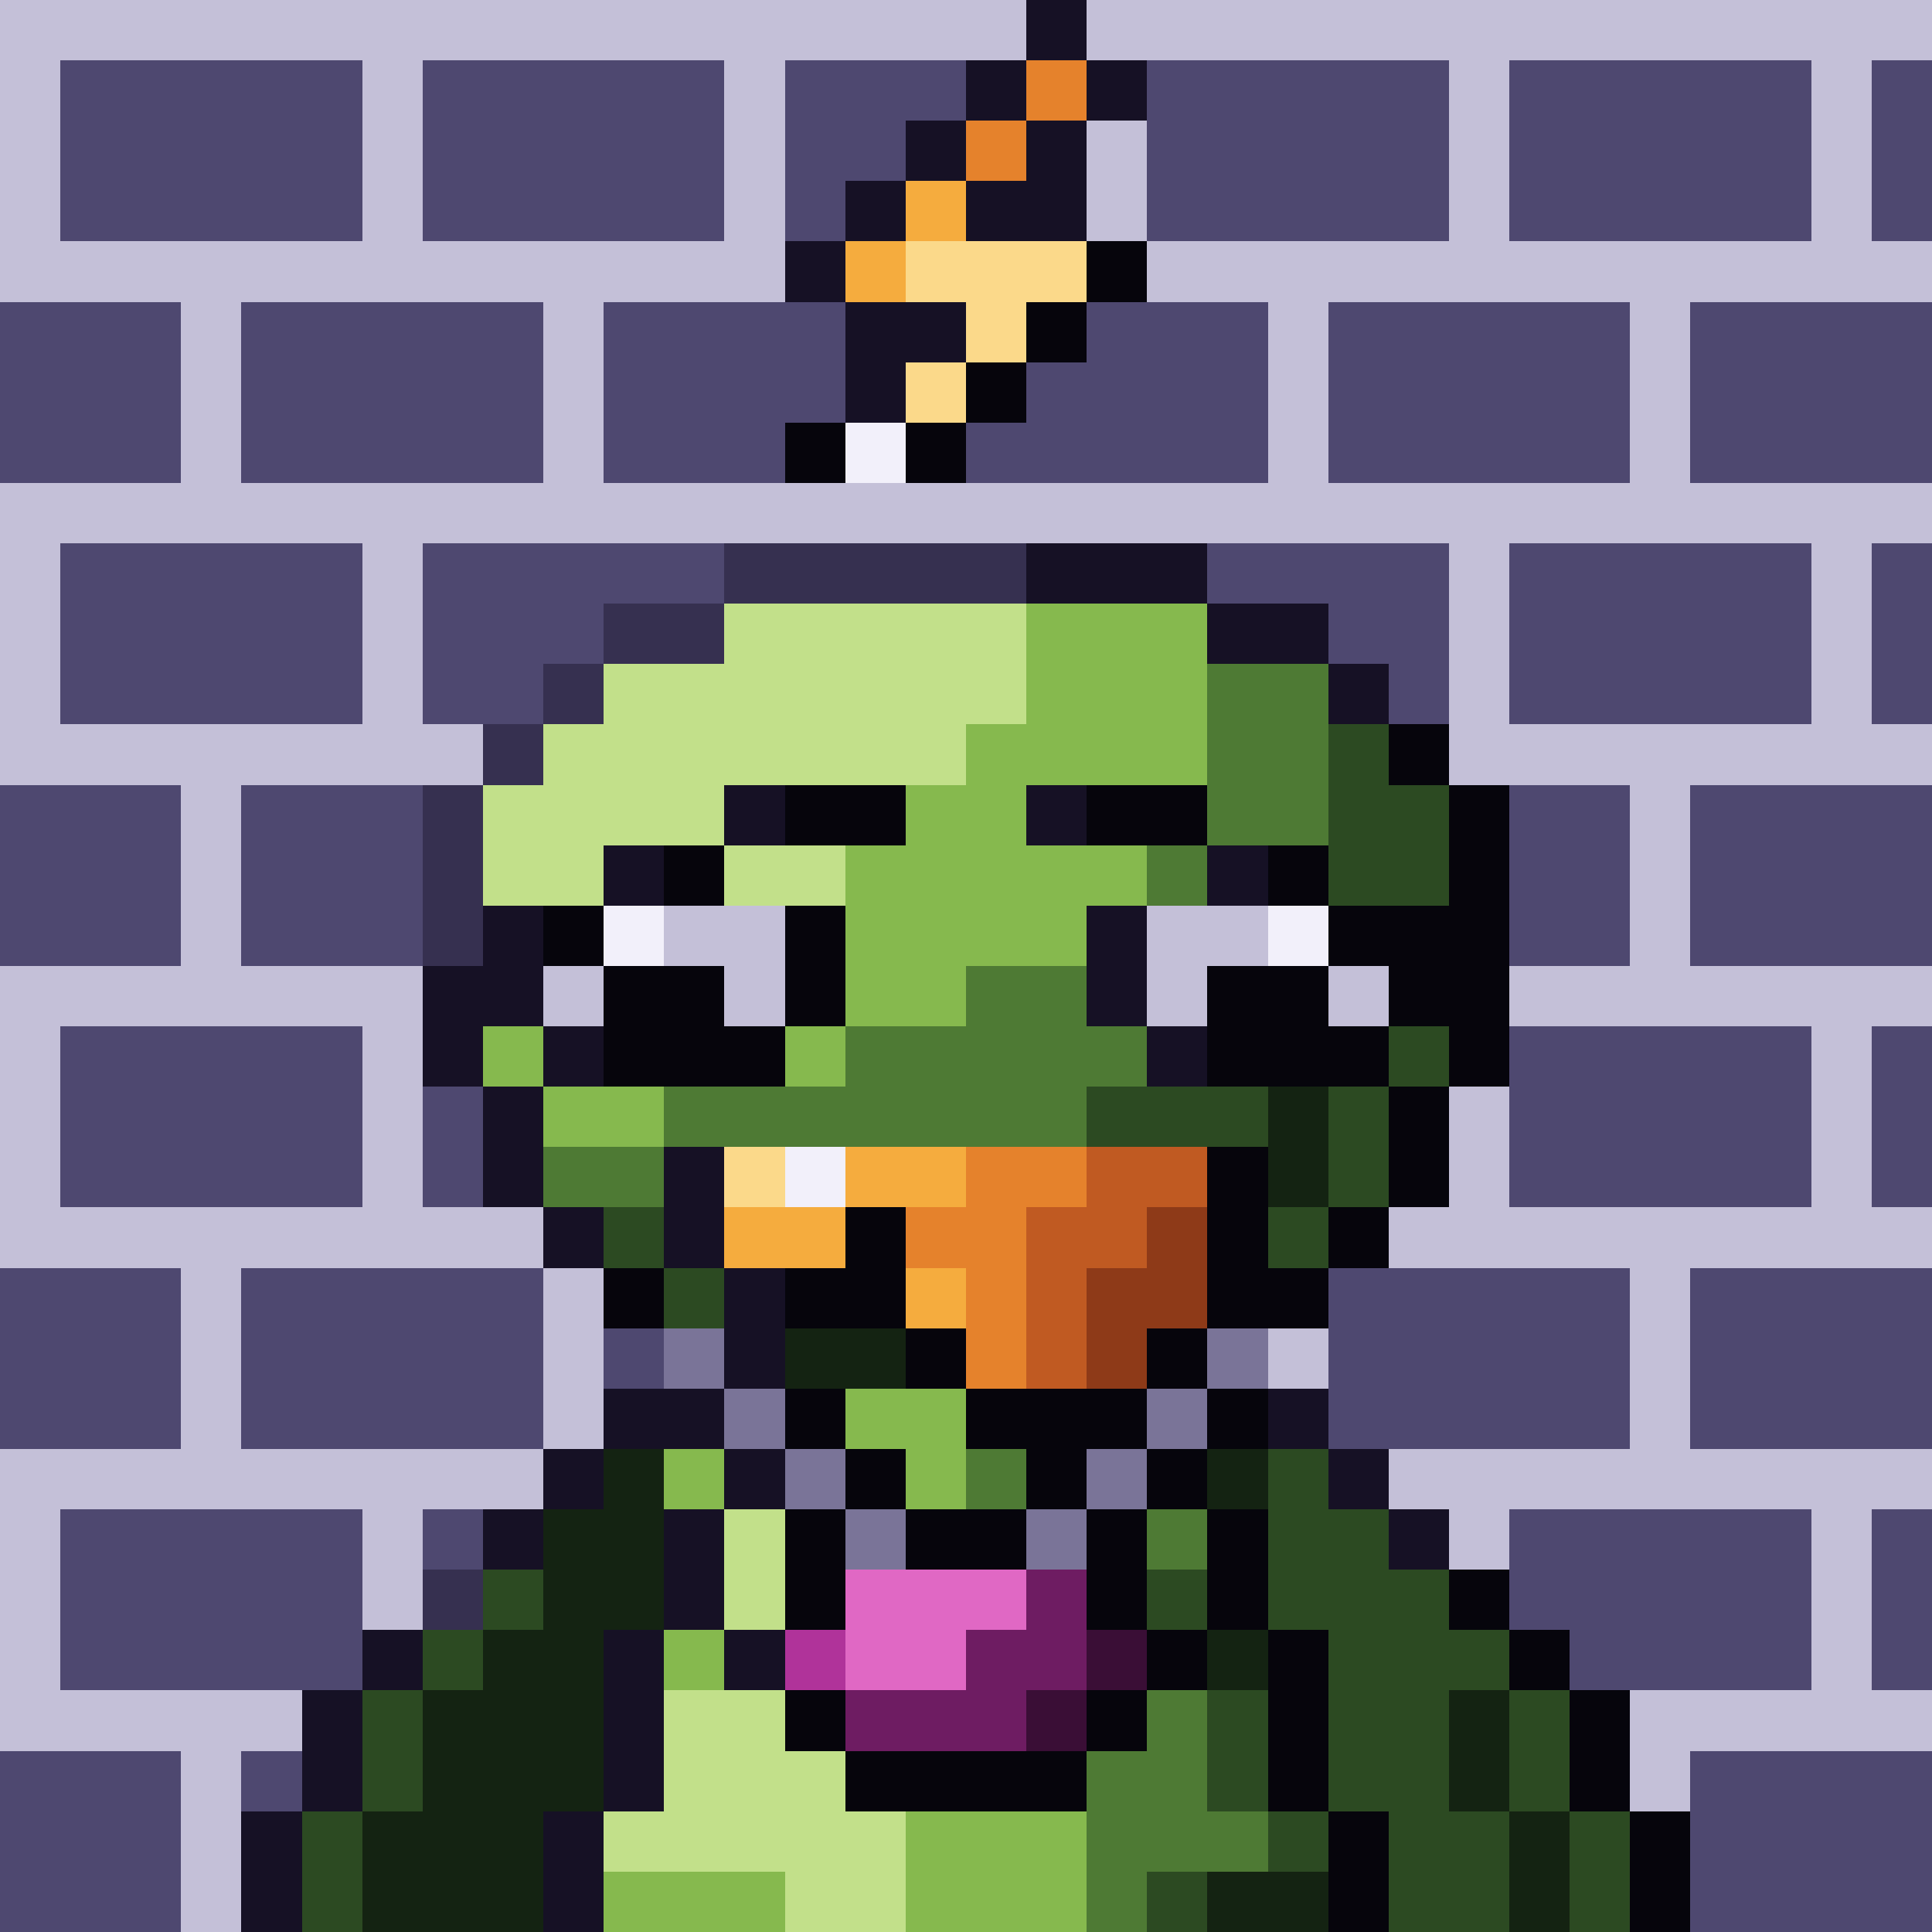
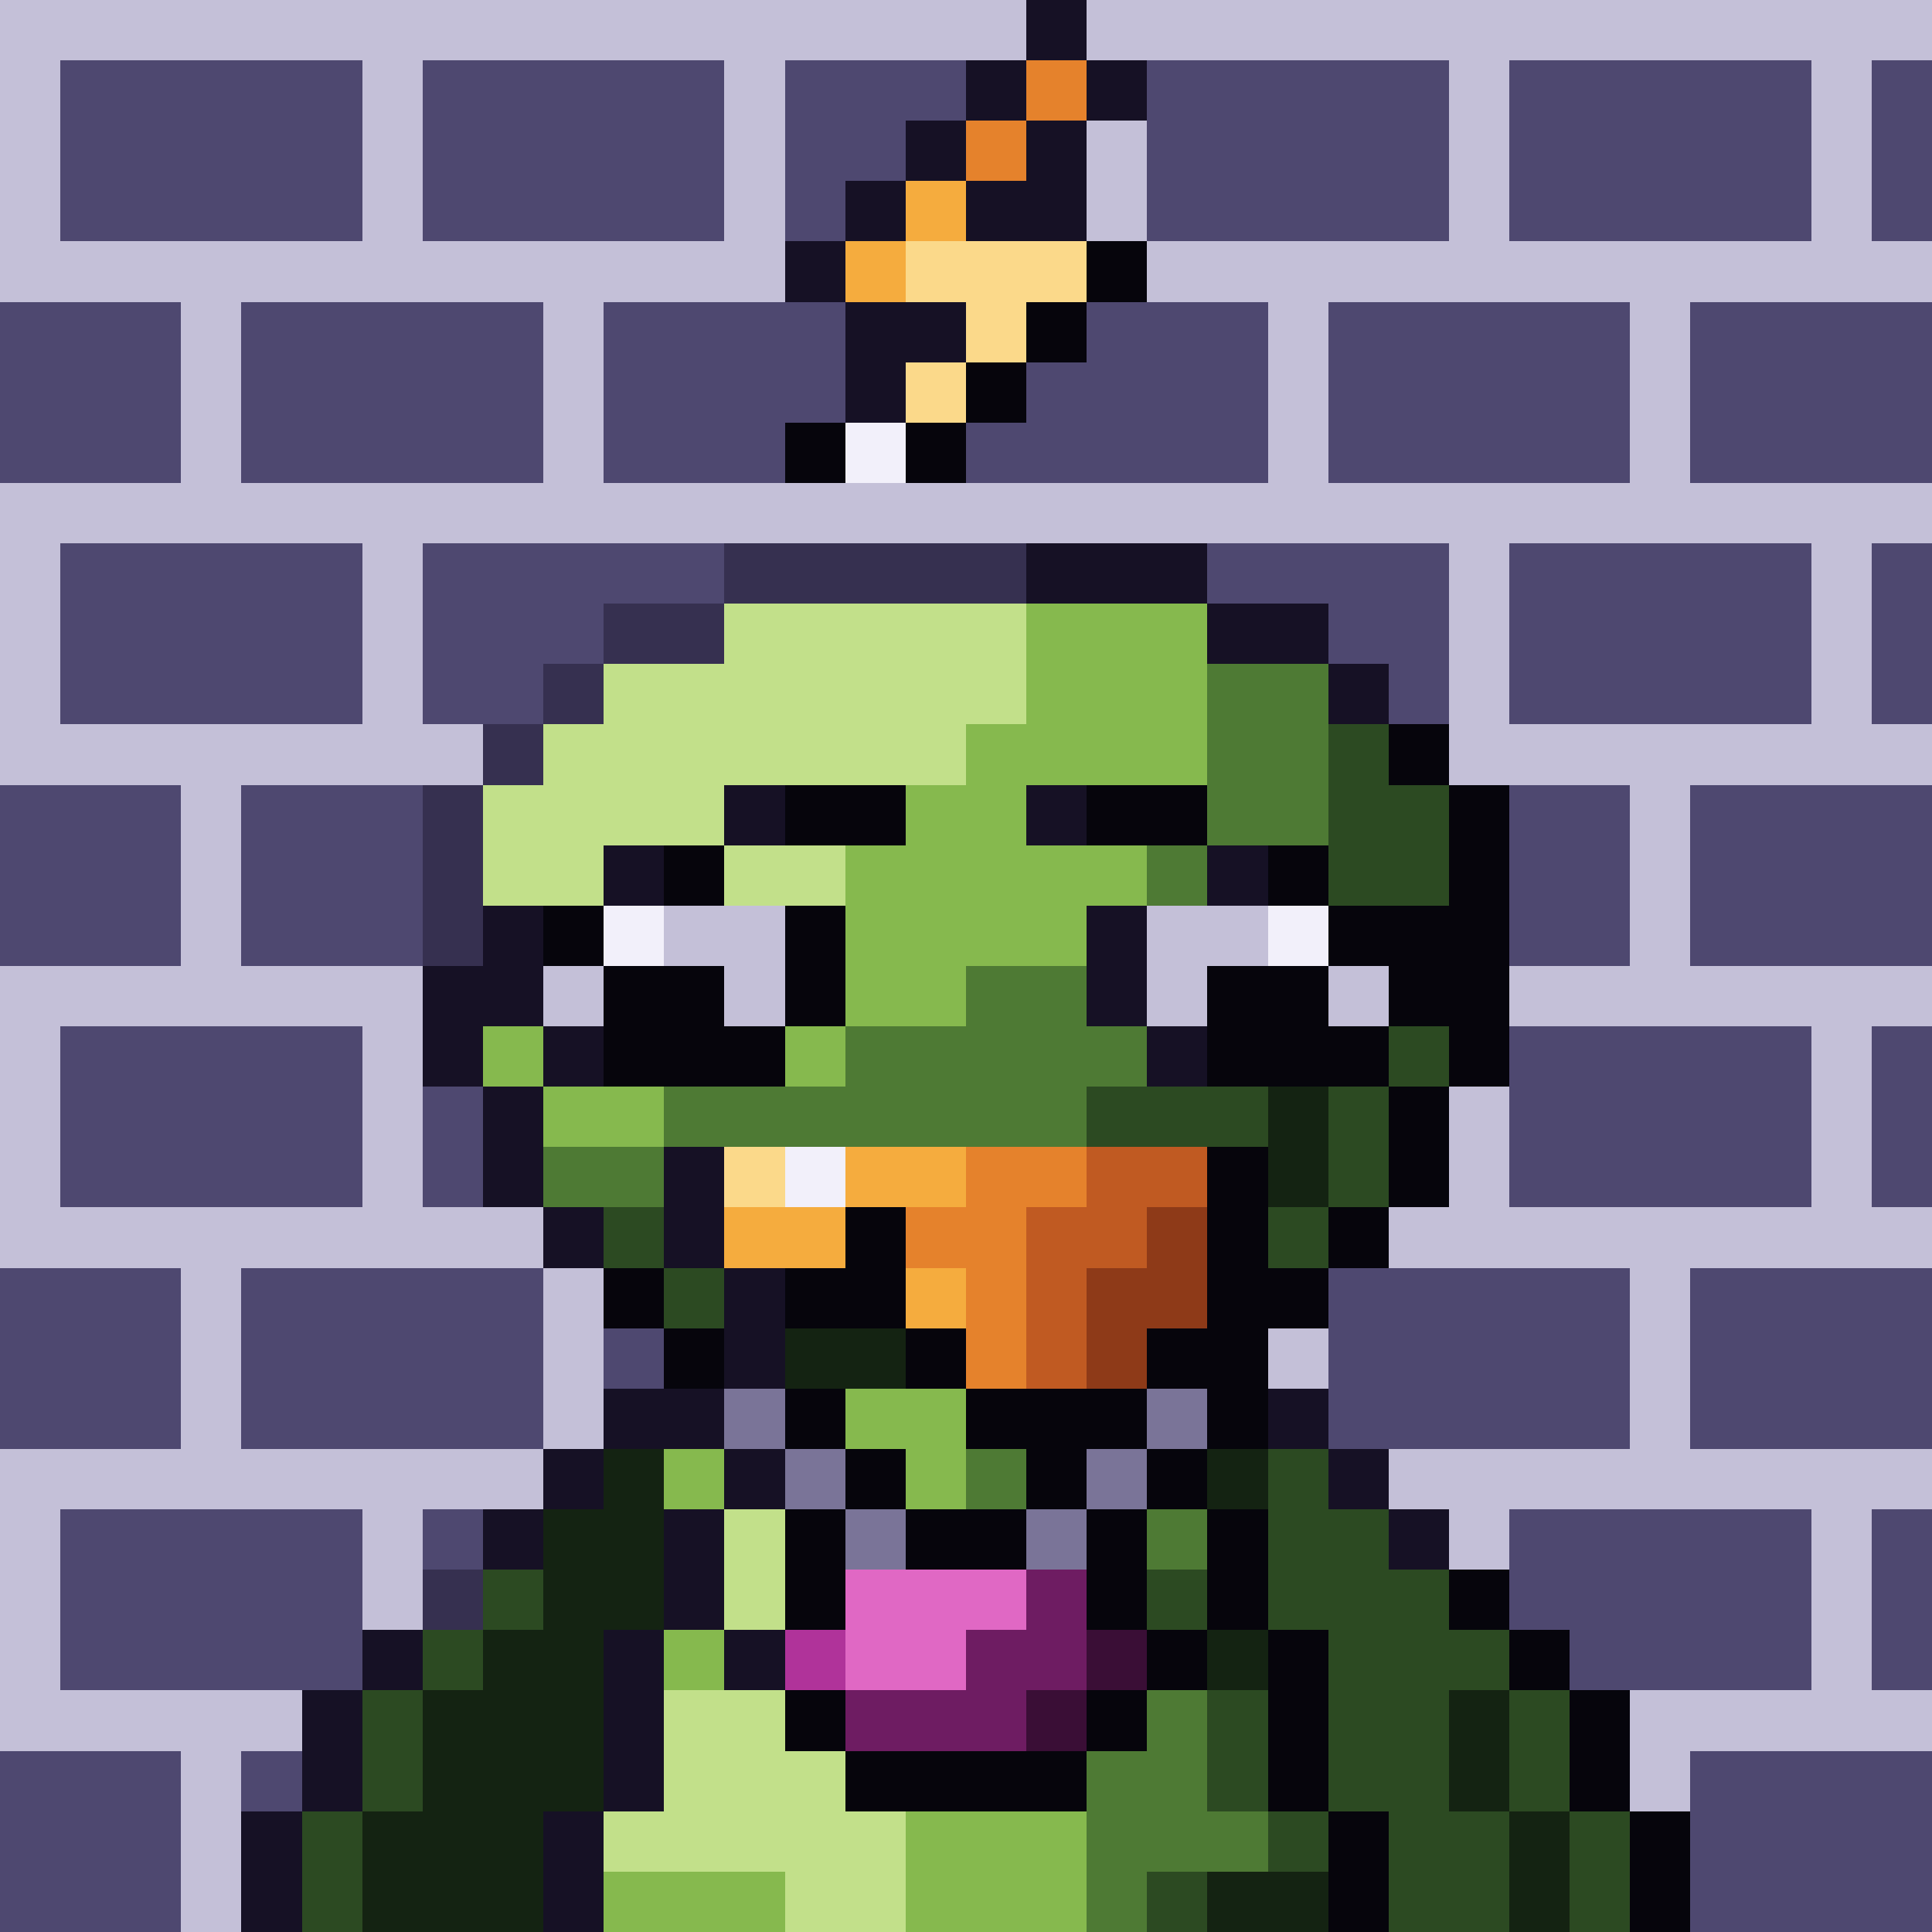
<svg xmlns="http://www.w3.org/2000/svg" width="512" height="512" viewBox="0 0 32 32" shape-rendering="crispEdges">
  <rect x="0" y="0" width="17" height="1" fill="#C4C0D8" />
  <rect x="17" y="0" width="1" height="1" fill="#161125" />
  <rect x="18" y="0" width="14" height="1" fill="#C4C0D8" />
  <rect x="0" y="1" width="1" height="1" fill="#C4C0D8" />
  <rect x="1" y="1" width="5" height="1" fill="#4E4870" />
  <rect x="6" y="1" width="1" height="1" fill="#C4C0D8" />
  <rect x="7" y="1" width="5" height="1" fill="#4E4870" />
  <rect x="12" y="1" width="1" height="1" fill="#C4C0D8" />
  <rect x="13" y="1" width="3" height="1" fill="#4E4870" />
  <rect x="16" y="1" width="1" height="1" fill="#161125" />
  <rect x="17" y="1" width="1" height="1" fill="#E5822C" />
  <rect x="18" y="1" width="1" height="1" fill="#161125" />
  <rect x="19" y="1" width="5" height="1" fill="#4E4870" />
  <rect x="24" y="1" width="1" height="1" fill="#C4C0D8" />
  <rect x="25" y="1" width="5" height="1" fill="#4E4870" />
  <rect x="30" y="1" width="1" height="1" fill="#C4C0D8" />
  <rect x="31" y="1" width="1" height="1" fill="#4E4870" />
  <rect x="0" y="2" width="1" height="1" fill="#C4C0D8" />
  <rect x="1" y="2" width="5" height="1" fill="#4E4870" />
  <rect x="6" y="2" width="1" height="1" fill="#C4C0D8" />
  <rect x="7" y="2" width="5" height="1" fill="#4E4870" />
  <rect x="12" y="2" width="1" height="1" fill="#C4C0D8" />
  <rect x="13" y="2" width="2" height="1" fill="#4E4870" />
  <rect x="15" y="2" width="1" height="1" fill="#161125" />
  <rect x="16" y="2" width="1" height="1" fill="#E5822C" />
  <rect x="17" y="2" width="1" height="1" fill="#161125" />
  <rect x="18" y="2" width="1" height="1" fill="#C4C0D8" />
  <rect x="19" y="2" width="5" height="1" fill="#4E4870" />
  <rect x="24" y="2" width="1" height="1" fill="#C4C0D8" />
  <rect x="25" y="2" width="5" height="1" fill="#4E4870" />
  <rect x="30" y="2" width="1" height="1" fill="#C4C0D8" />
  <rect x="31" y="2" width="1" height="1" fill="#4E4870" />
  <rect x="0" y="3" width="1" height="1" fill="#C4C0D8" />
  <rect x="1" y="3" width="5" height="1" fill="#4E4870" />
  <rect x="6" y="3" width="1" height="1" fill="#C4C0D8" />
  <rect x="7" y="3" width="5" height="1" fill="#4E4870" />
  <rect x="12" y="3" width="1" height="1" fill="#C4C0D8" />
  <rect x="13" y="3" width="1" height="1" fill="#4E4870" />
  <rect x="14" y="3" width="1" height="1" fill="#161125" />
  <rect x="15" y="3" width="1" height="1" fill="#F5AC3E" />
  <rect x="16" y="3" width="2" height="1" fill="#161125" />
  <rect x="18" y="3" width="1" height="1" fill="#C4C0D8" />
  <rect x="19" y="3" width="5" height="1" fill="#4E4870" />
  <rect x="24" y="3" width="1" height="1" fill="#C4C0D8" />
  <rect x="25" y="3" width="5" height="1" fill="#4E4870" />
  <rect x="30" y="3" width="1" height="1" fill="#C4C0D8" />
  <rect x="31" y="3" width="1" height="1" fill="#4E4870" />
  <rect x="0" y="4" width="13" height="1" fill="#C4C0D8" />
  <rect x="13" y="4" width="1" height="1" fill="#161125" />
  <rect x="14" y="4" width="1" height="1" fill="#F5AC3E" />
  <rect x="15" y="4" width="3" height="1" fill="#FBD98A" />
  <rect x="18" y="4" width="1" height="1" fill="#06050C" />
  <rect x="19" y="4" width="13" height="1" fill="#C4C0D8" />
  <rect x="0" y="5" width="3" height="1" fill="#4E4870" />
  <rect x="3" y="5" width="1" height="1" fill="#C4C0D8" />
  <rect x="4" y="5" width="5" height="1" fill="#4E4870" />
  <rect x="9" y="5" width="1" height="1" fill="#C4C0D8" />
  <rect x="10" y="5" width="4" height="1" fill="#4E4870" />
  <rect x="14" y="5" width="2" height="1" fill="#161125" />
  <rect x="16" y="5" width="1" height="1" fill="#FBD98A" />
  <rect x="17" y="5" width="1" height="1" fill="#06050C" />
  <rect x="18" y="5" width="3" height="1" fill="#4E4870" />
  <rect x="21" y="5" width="1" height="1" fill="#C4C0D8" />
  <rect x="22" y="5" width="5" height="1" fill="#4E4870" />
  <rect x="27" y="5" width="1" height="1" fill="#C4C0D8" />
  <rect x="28" y="5" width="4" height="1" fill="#4E4870" />
  <rect x="0" y="6" width="3" height="1" fill="#4E4870" />
  <rect x="3" y="6" width="1" height="1" fill="#C4C0D8" />
  <rect x="4" y="6" width="5" height="1" fill="#4E4870" />
  <rect x="9" y="6" width="1" height="1" fill="#C4C0D8" />
  <rect x="10" y="6" width="4" height="1" fill="#4E4870" />
  <rect x="14" y="6" width="1" height="1" fill="#161125" />
  <rect x="15" y="6" width="1" height="1" fill="#FBD98A" />
  <rect x="16" y="6" width="1" height="1" fill="#06050C" />
  <rect x="17" y="6" width="4" height="1" fill="#4E4870" />
  <rect x="21" y="6" width="1" height="1" fill="#C4C0D8" />
  <rect x="22" y="6" width="5" height="1" fill="#4E4870" />
  <rect x="27" y="6" width="1" height="1" fill="#C4C0D8" />
  <rect x="28" y="6" width="4" height="1" fill="#4E4870" />
  <rect x="0" y="7" width="3" height="1" fill="#4E4870" />
  <rect x="3" y="7" width="1" height="1" fill="#C4C0D8" />
  <rect x="4" y="7" width="5" height="1" fill="#4E4870" />
  <rect x="9" y="7" width="1" height="1" fill="#C4C0D8" />
  <rect x="10" y="7" width="3" height="1" fill="#4E4870" />
  <rect x="13" y="7" width="1" height="1" fill="#06050C" />
  <rect x="14" y="7" width="1" height="1" fill="#F2F0FA" />
  <rect x="15" y="7" width="1" height="1" fill="#06050C" />
  <rect x="16" y="7" width="5" height="1" fill="#4E4870" />
  <rect x="21" y="7" width="1" height="1" fill="#C4C0D8" />
  <rect x="22" y="7" width="5" height="1" fill="#4E4870" />
  <rect x="27" y="7" width="1" height="1" fill="#C4C0D8" />
  <rect x="28" y="7" width="4" height="1" fill="#4E4870" />
  <rect x="0" y="8" width="32" height="1" fill="#C4C0D8" />
  <rect x="0" y="9" width="1" height="1" fill="#C4C0D8" />
  <rect x="1" y="9" width="5" height="1" fill="#4E4870" />
  <rect x="6" y="9" width="1" height="1" fill="#C4C0D8" />
  <rect x="7" y="9" width="5" height="1" fill="#4E4870" />
  <rect x="12" y="9" width="5" height="1" fill="#363050" />
  <rect x="17" y="9" width="3" height="1" fill="#161125" />
  <rect x="20" y="9" width="4" height="1" fill="#4E4870" />
  <rect x="24" y="9" width="1" height="1" fill="#C4C0D8" />
  <rect x="25" y="9" width="5" height="1" fill="#4E4870" />
  <rect x="30" y="9" width="1" height="1" fill="#C4C0D8" />
  <rect x="31" y="9" width="1" height="1" fill="#4E4870" />
  <rect x="0" y="10" width="1" height="1" fill="#C4C0D8" />
  <rect x="1" y="10" width="5" height="1" fill="#4E4870" />
  <rect x="6" y="10" width="1" height="1" fill="#C4C0D8" />
  <rect x="7" y="10" width="3" height="1" fill="#4E4870" />
  <rect x="10" y="10" width="2" height="1" fill="#363050" />
  <rect x="12" y="10" width="5" height="1" fill="#C2E08A" />
  <rect x="17" y="10" width="3" height="1" fill="#86B94E" />
  <rect x="20" y="10" width="2" height="1" fill="#161125" />
  <rect x="22" y="10" width="2" height="1" fill="#4E4870" />
  <rect x="24" y="10" width="1" height="1" fill="#C4C0D8" />
  <rect x="25" y="10" width="5" height="1" fill="#4E4870" />
  <rect x="30" y="10" width="1" height="1" fill="#C4C0D8" />
  <rect x="31" y="10" width="1" height="1" fill="#4E4870" />
  <rect x="0" y="11" width="1" height="1" fill="#C4C0D8" />
  <rect x="1" y="11" width="5" height="1" fill="#4E4870" />
  <rect x="6" y="11" width="1" height="1" fill="#C4C0D8" />
  <rect x="7" y="11" width="2" height="1" fill="#4E4870" />
  <rect x="9" y="11" width="1" height="1" fill="#363050" />
  <rect x="10" y="11" width="7" height="1" fill="#C2E08A" />
  <rect x="17" y="11" width="3" height="1" fill="#86B94E" />
  <rect x="20" y="11" width="2" height="1" fill="#4E7A34" />
  <rect x="22" y="11" width="1" height="1" fill="#161125" />
  <rect x="23" y="11" width="1" height="1" fill="#4E4870" />
  <rect x="24" y="11" width="1" height="1" fill="#C4C0D8" />
  <rect x="25" y="11" width="5" height="1" fill="#4E4870" />
  <rect x="30" y="11" width="1" height="1" fill="#C4C0D8" />
  <rect x="31" y="11" width="1" height="1" fill="#4E4870" />
  <rect x="0" y="12" width="8" height="1" fill="#C4C0D8" />
  <rect x="8" y="12" width="1" height="1" fill="#363050" />
  <rect x="9" y="12" width="7" height="1" fill="#C2E08A" />
  <rect x="16" y="12" width="4" height="1" fill="#86B94E" />
  <rect x="20" y="12" width="2" height="1" fill="#4E7A34" />
  <rect x="22" y="12" width="1" height="1" fill="#2C4A22" />
  <rect x="23" y="12" width="1" height="1" fill="#06050C" />
  <rect x="24" y="12" width="8" height="1" fill="#C4C0D8" />
  <rect x="0" y="13" width="3" height="1" fill="#4E4870" />
  <rect x="3" y="13" width="1" height="1" fill="#C4C0D8" />
  <rect x="4" y="13" width="3" height="1" fill="#4E4870" />
  <rect x="7" y="13" width="1" height="1" fill="#363050" />
  <rect x="8" y="13" width="4" height="1" fill="#C2E08A" />
  <rect x="12" y="13" width="1" height="1" fill="#161125" />
  <rect x="13" y="13" width="2" height="1" fill="#06050C" />
  <rect x="15" y="13" width="2" height="1" fill="#86B94E" />
  <rect x="17" y="13" width="1" height="1" fill="#161125" />
  <rect x="18" y="13" width="2" height="1" fill="#06050C" />
  <rect x="20" y="13" width="2" height="1" fill="#4E7A34" />
  <rect x="22" y="13" width="2" height="1" fill="#2C4A22" />
  <rect x="24" y="13" width="1" height="1" fill="#06050C" />
  <rect x="25" y="13" width="2" height="1" fill="#4E4870" />
  <rect x="27" y="13" width="1" height="1" fill="#C4C0D8" />
  <rect x="28" y="13" width="4" height="1" fill="#4E4870" />
  <rect x="0" y="14" width="3" height="1" fill="#4E4870" />
  <rect x="3" y="14" width="1" height="1" fill="#C4C0D8" />
  <rect x="4" y="14" width="3" height="1" fill="#4E4870" />
  <rect x="7" y="14" width="1" height="1" fill="#363050" />
  <rect x="8" y="14" width="2" height="1" fill="#C2E08A" />
  <rect x="10" y="14" width="1" height="1" fill="#161125" />
  <rect x="11" y="14" width="1" height="1" fill="#06050C" />
  <rect x="12" y="14" width="2" height="1" fill="#C2E08A" />
  <rect x="14" y="14" width="5" height="1" fill="#86B94E" />
  <rect x="19" y="14" width="1" height="1" fill="#4E7A34" />
  <rect x="20" y="14" width="1" height="1" fill="#161125" />
  <rect x="21" y="14" width="1" height="1" fill="#06050C" />
  <rect x="22" y="14" width="2" height="1" fill="#2C4A22" />
  <rect x="24" y="14" width="1" height="1" fill="#06050C" />
  <rect x="25" y="14" width="2" height="1" fill="#4E4870" />
  <rect x="27" y="14" width="1" height="1" fill="#C4C0D8" />
  <rect x="28" y="14" width="4" height="1" fill="#4E4870" />
  <rect x="0" y="15" width="3" height="1" fill="#4E4870" />
  <rect x="3" y="15" width="1" height="1" fill="#C4C0D8" />
  <rect x="4" y="15" width="3" height="1" fill="#4E4870" />
  <rect x="7" y="15" width="1" height="1" fill="#363050" />
  <rect x="8" y="15" width="1" height="1" fill="#161125" />
  <rect x="9" y="15" width="1" height="1" fill="#06050C" />
  <rect x="10" y="15" width="1" height="1" fill="#F2F0FA" />
  <rect x="11" y="15" width="2" height="1" fill="#C4C0D8" />
  <rect x="13" y="15" width="1" height="1" fill="#06050C" />
  <rect x="14" y="15" width="4" height="1" fill="#86B94E" />
  <rect x="18" y="15" width="1" height="1" fill="#161125" />
  <rect x="19" y="15" width="2" height="1" fill="#C4C0D8" />
  <rect x="21" y="15" width="1" height="1" fill="#F2F0FA" />
  <rect x="22" y="15" width="3" height="1" fill="#06050C" />
  <rect x="25" y="15" width="2" height="1" fill="#4E4870" />
  <rect x="27" y="15" width="1" height="1" fill="#C4C0D8" />
  <rect x="28" y="15" width="4" height="1" fill="#4E4870" />
  <rect x="0" y="16" width="7" height="1" fill="#C4C0D8" />
  <rect x="7" y="16" width="2" height="1" fill="#161125" />
  <rect x="9" y="16" width="1" height="1" fill="#C4C0D8" />
  <rect x="10" y="16" width="2" height="1" fill="#06050C" />
  <rect x="12" y="16" width="1" height="1" fill="#C4C0D8" />
  <rect x="13" y="16" width="1" height="1" fill="#06050C" />
  <rect x="14" y="16" width="2" height="1" fill="#86B94E" />
  <rect x="16" y="16" width="2" height="1" fill="#4E7A34" />
  <rect x="18" y="16" width="1" height="1" fill="#161125" />
  <rect x="19" y="16" width="1" height="1" fill="#C4C0D8" />
  <rect x="20" y="16" width="2" height="1" fill="#06050C" />
  <rect x="22" y="16" width="1" height="1" fill="#C4C0D8" />
  <rect x="23" y="16" width="2" height="1" fill="#06050C" />
  <rect x="25" y="16" width="7" height="1" fill="#C4C0D8" />
  <rect x="0" y="17" width="1" height="1" fill="#C4C0D8" />
  <rect x="1" y="17" width="5" height="1" fill="#4E4870" />
  <rect x="6" y="17" width="1" height="1" fill="#C4C0D8" />
  <rect x="7" y="17" width="1" height="1" fill="#161125" />
  <rect x="8" y="17" width="1" height="1" fill="#86B94E" />
  <rect x="9" y="17" width="1" height="1" fill="#161125" />
  <rect x="10" y="17" width="3" height="1" fill="#06050C" />
  <rect x="13" y="17" width="1" height="1" fill="#86B94E" />
  <rect x="14" y="17" width="5" height="1" fill="#4E7A34" />
  <rect x="19" y="17" width="1" height="1" fill="#161125" />
  <rect x="20" y="17" width="3" height="1" fill="#06050C" />
  <rect x="23" y="17" width="1" height="1" fill="#2C4A22" />
  <rect x="24" y="17" width="1" height="1" fill="#06050C" />
  <rect x="25" y="17" width="5" height="1" fill="#4E4870" />
  <rect x="30" y="17" width="1" height="1" fill="#C4C0D8" />
  <rect x="31" y="17" width="1" height="1" fill="#4E4870" />
  <rect x="0" y="18" width="1" height="1" fill="#C4C0D8" />
  <rect x="1" y="18" width="5" height="1" fill="#4E4870" />
  <rect x="6" y="18" width="1" height="1" fill="#C4C0D8" />
  <rect x="7" y="18" width="1" height="1" fill="#4E4870" />
  <rect x="8" y="18" width="1" height="1" fill="#161125" />
  <rect x="9" y="18" width="2" height="1" fill="#86B94E" />
  <rect x="11" y="18" width="7" height="1" fill="#4E7A34" />
  <rect x="18" y="18" width="3" height="1" fill="#2C4A22" />
  <rect x="21" y="18" width="1" height="1" fill="#142312" />
  <rect x="22" y="18" width="1" height="1" fill="#2C4A22" />
  <rect x="23" y="18" width="1" height="1" fill="#06050C" />
  <rect x="24" y="18" width="1" height="1" fill="#C4C0D8" />
  <rect x="25" y="18" width="5" height="1" fill="#4E4870" />
  <rect x="30" y="18" width="1" height="1" fill="#C4C0D8" />
  <rect x="31" y="18" width="1" height="1" fill="#4E4870" />
  <rect x="0" y="19" width="1" height="1" fill="#C4C0D8" />
  <rect x="1" y="19" width="5" height="1" fill="#4E4870" />
  <rect x="6" y="19" width="1" height="1" fill="#C4C0D8" />
  <rect x="7" y="19" width="1" height="1" fill="#4E4870" />
  <rect x="8" y="19" width="1" height="1" fill="#161125" />
  <rect x="9" y="19" width="2" height="1" fill="#4E7A34" />
  <rect x="11" y="19" width="1" height="1" fill="#161125" />
  <rect x="12" y="19" width="1" height="1" fill="#FBD98A" />
  <rect x="13" y="19" width="1" height="1" fill="#F2F0FA" />
  <rect x="14" y="19" width="2" height="1" fill="#F5AC3E" />
  <rect x="16" y="19" width="2" height="1" fill="#E5822C" />
  <rect x="18" y="19" width="2" height="1" fill="#C05A22" />
  <rect x="20" y="19" width="1" height="1" fill="#06050C" />
  <rect x="21" y="19" width="1" height="1" fill="#142312" />
  <rect x="22" y="19" width="1" height="1" fill="#2C4A22" />
  <rect x="23" y="19" width="1" height="1" fill="#06050C" />
  <rect x="24" y="19" width="1" height="1" fill="#C4C0D8" />
  <rect x="25" y="19" width="5" height="1" fill="#4E4870" />
  <rect x="30" y="19" width="1" height="1" fill="#C4C0D8" />
  <rect x="31" y="19" width="1" height="1" fill="#4E4870" />
  <rect x="0" y="20" width="9" height="1" fill="#C4C0D8" />
  <rect x="9" y="20" width="1" height="1" fill="#161125" />
  <rect x="10" y="20" width="1" height="1" fill="#2C4A22" />
  <rect x="11" y="20" width="1" height="1" fill="#161125" />
  <rect x="12" y="20" width="2" height="1" fill="#F5AC3E" />
  <rect x="14" y="20" width="1" height="1" fill="#06050C" />
  <rect x="15" y="20" width="2" height="1" fill="#E5822C" />
  <rect x="17" y="20" width="2" height="1" fill="#C05A22" />
  <rect x="19" y="20" width="1" height="1" fill="#8E3A18" />
  <rect x="20" y="20" width="1" height="1" fill="#06050C" />
  <rect x="21" y="20" width="1" height="1" fill="#2C4A22" />
  <rect x="22" y="20" width="1" height="1" fill="#06050C" />
  <rect x="23" y="20" width="9" height="1" fill="#C4C0D8" />
  <rect x="0" y="21" width="3" height="1" fill="#4E4870" />
  <rect x="3" y="21" width="1" height="1" fill="#C4C0D8" />
  <rect x="4" y="21" width="5" height="1" fill="#4E4870" />
  <rect x="9" y="21" width="1" height="1" fill="#C4C0D8" />
  <rect x="10" y="21" width="1" height="1" fill="#06050C" />
  <rect x="11" y="21" width="1" height="1" fill="#2C4A22" />
  <rect x="12" y="21" width="1" height="1" fill="#161125" />
  <rect x="13" y="21" width="2" height="1" fill="#06050C" />
  <rect x="15" y="21" width="1" height="1" fill="#F5AC3E" />
  <rect x="16" y="21" width="1" height="1" fill="#E5822C" />
  <rect x="17" y="21" width="1" height="1" fill="#C05A22" />
  <rect x="18" y="21" width="2" height="1" fill="#8E3A18" />
  <rect x="20" y="21" width="2" height="1" fill="#06050C" />
  <rect x="22" y="21" width="5" height="1" fill="#4E4870" />
  <rect x="27" y="21" width="1" height="1" fill="#C4C0D8" />
  <rect x="28" y="21" width="4" height="1" fill="#4E4870" />
  <rect x="0" y="22" width="3" height="1" fill="#4E4870" />
  <rect x="3" y="22" width="1" height="1" fill="#C4C0D8" />
  <rect x="4" y="22" width="5" height="1" fill="#4E4870" />
  <rect x="9" y="22" width="1" height="1" fill="#C4C0D8" />
  <rect x="10" y="22" width="1" height="1" fill="#4E4870" />
-   <rect x="11" y="22" width="1" height="1" fill="#7A7498" />
+   <rect x="11" y="22" width="1" height="1" fill="#06050C" />
  <rect x="12" y="22" width="1" height="1" fill="#161125" />
  <rect x="13" y="22" width="2" height="1" fill="#142312" />
  <rect x="15" y="22" width="1" height="1" fill="#06050C" />
  <rect x="16" y="22" width="1" height="1" fill="#E5822C" />
  <rect x="17" y="22" width="1" height="1" fill="#C05A22" />
  <rect x="18" y="22" width="1" height="1" fill="#8E3A18" />
-   <rect x="19" y="22" width="1" height="1" fill="#06050C" />
-   <rect x="20" y="22" width="1" height="1" fill="#7A7498" />
+   <rect x="19" y="22" width="2" height="1" fill="#06050C" />
  <rect x="21" y="22" width="1" height="1" fill="#C4C0D8" />
  <rect x="22" y="22" width="5" height="1" fill="#4E4870" />
  <rect x="27" y="22" width="1" height="1" fill="#C4C0D8" />
  <rect x="28" y="22" width="4" height="1" fill="#4E4870" />
  <rect x="0" y="23" width="3" height="1" fill="#4E4870" />
  <rect x="3" y="23" width="1" height="1" fill="#C4C0D8" />
  <rect x="4" y="23" width="5" height="1" fill="#4E4870" />
  <rect x="9" y="23" width="1" height="1" fill="#C4C0D8" />
  <rect x="10" y="23" width="2" height="1" fill="#161125" />
  <rect x="12" y="23" width="1" height="1" fill="#7A7498" />
  <rect x="13" y="23" width="1" height="1" fill="#06050C" />
  <rect x="14" y="23" width="2" height="1" fill="#86B94E" />
  <rect x="16" y="23" width="3" height="1" fill="#06050C" />
  <rect x="19" y="23" width="1" height="1" fill="#7A7498" />
  <rect x="20" y="23" width="1" height="1" fill="#06050C" />
  <rect x="21" y="23" width="1" height="1" fill="#161125" />
  <rect x="22" y="23" width="5" height="1" fill="#4E4870" />
  <rect x="27" y="23" width="1" height="1" fill="#C4C0D8" />
  <rect x="28" y="23" width="4" height="1" fill="#4E4870" />
  <rect x="0" y="24" width="9" height="1" fill="#C4C0D8" />
  <rect x="9" y="24" width="1" height="1" fill="#161125" />
  <rect x="10" y="24" width="1" height="1" fill="#142312" />
  <rect x="11" y="24" width="1" height="1" fill="#86B94E" />
  <rect x="12" y="24" width="1" height="1" fill="#161125" />
  <rect x="13" y="24" width="1" height="1" fill="#7A7498" />
  <rect x="14" y="24" width="1" height="1" fill="#06050C" />
  <rect x="15" y="24" width="1" height="1" fill="#86B94E" />
  <rect x="16" y="24" width="1" height="1" fill="#4E7A34" />
  <rect x="17" y="24" width="1" height="1" fill="#06050C" />
  <rect x="18" y="24" width="1" height="1" fill="#7A7498" />
  <rect x="19" y="24" width="1" height="1" fill="#06050C" />
  <rect x="20" y="24" width="1" height="1" fill="#142312" />
  <rect x="21" y="24" width="1" height="1" fill="#2C4A22" />
  <rect x="22" y="24" width="1" height="1" fill="#161125" />
  <rect x="23" y="24" width="9" height="1" fill="#C4C0D8" />
  <rect x="0" y="25" width="1" height="1" fill="#C4C0D8" />
  <rect x="1" y="25" width="5" height="1" fill="#4E4870" />
  <rect x="6" y="25" width="1" height="1" fill="#C4C0D8" />
  <rect x="7" y="25" width="1" height="1" fill="#4E4870" />
  <rect x="8" y="25" width="1" height="1" fill="#161125" />
  <rect x="9" y="25" width="2" height="1" fill="#142312" />
  <rect x="11" y="25" width="1" height="1" fill="#161125" />
  <rect x="12" y="25" width="1" height="1" fill="#C2E08A" />
  <rect x="13" y="25" width="1" height="1" fill="#06050C" />
  <rect x="14" y="25" width="1" height="1" fill="#7A7498" />
  <rect x="15" y="25" width="2" height="1" fill="#06050C" />
  <rect x="17" y="25" width="1" height="1" fill="#7A7498" />
  <rect x="18" y="25" width="1" height="1" fill="#06050C" />
  <rect x="19" y="25" width="1" height="1" fill="#4E7A34" />
  <rect x="20" y="25" width="1" height="1" fill="#06050C" />
  <rect x="21" y="25" width="2" height="1" fill="#2C4A22" />
  <rect x="23" y="25" width="1" height="1" fill="#161125" />
  <rect x="24" y="25" width="1" height="1" fill="#C4C0D8" />
  <rect x="25" y="25" width="5" height="1" fill="#4E4870" />
  <rect x="30" y="25" width="1" height="1" fill="#C4C0D8" />
  <rect x="31" y="25" width="1" height="1" fill="#4E4870" />
  <rect x="0" y="26" width="1" height="1" fill="#C4C0D8" />
  <rect x="1" y="26" width="5" height="1" fill="#4E4870" />
  <rect x="6" y="26" width="1" height="1" fill="#C4C0D8" />
  <rect x="7" y="26" width="1" height="1" fill="#363050" />
  <rect x="8" y="26" width="1" height="1" fill="#2C4A22" />
  <rect x="9" y="26" width="2" height="1" fill="#142312" />
  <rect x="11" y="26" width="1" height="1" fill="#161125" />
  <rect x="12" y="26" width="1" height="1" fill="#C2E08A" />
  <rect x="13" y="26" width="1" height="1" fill="#06050C" />
  <rect x="14" y="26" width="3" height="1" fill="#E068C4" />
  <rect x="17" y="26" width="1" height="1" fill="#6E1C62" />
  <rect x="18" y="26" width="1" height="1" fill="#06050C" />
  <rect x="19" y="26" width="1" height="1" fill="#2C4A22" />
  <rect x="20" y="26" width="1" height="1" fill="#06050C" />
  <rect x="21" y="26" width="3" height="1" fill="#2C4A22" />
  <rect x="24" y="26" width="1" height="1" fill="#06050C" />
  <rect x="25" y="26" width="5" height="1" fill="#4E4870" />
  <rect x="30" y="26" width="1" height="1" fill="#C4C0D8" />
  <rect x="31" y="26" width="1" height="1" fill="#4E4870" />
  <rect x="0" y="27" width="1" height="1" fill="#C4C0D8" />
  <rect x="1" y="27" width="5" height="1" fill="#4E4870" />
  <rect x="6" y="27" width="1" height="1" fill="#161125" />
  <rect x="7" y="27" width="1" height="1" fill="#2C4A22" />
  <rect x="8" y="27" width="2" height="1" fill="#142312" />
  <rect x="10" y="27" width="1" height="1" fill="#161125" />
  <rect x="11" y="27" width="1" height="1" fill="#86B94E" />
  <rect x="12" y="27" width="1" height="1" fill="#161125" />
  <rect x="13" y="27" width="1" height="1" fill="#B0339A" />
  <rect x="14" y="27" width="2" height="1" fill="#E068C4" />
  <rect x="16" y="27" width="2" height="1" fill="#6E1C62" />
  <rect x="18" y="27" width="1" height="1" fill="#3A0E36" />
  <rect x="19" y="27" width="1" height="1" fill="#06050C" />
  <rect x="20" y="27" width="1" height="1" fill="#142312" />
  <rect x="21" y="27" width="1" height="1" fill="#06050C" />
  <rect x="22" y="27" width="3" height="1" fill="#2C4A22" />
  <rect x="25" y="27" width="1" height="1" fill="#06050C" />
  <rect x="26" y="27" width="4" height="1" fill="#4E4870" />
  <rect x="30" y="27" width="1" height="1" fill="#C4C0D8" />
  <rect x="31" y="27" width="1" height="1" fill="#4E4870" />
  <rect x="0" y="28" width="5" height="1" fill="#C4C0D8" />
  <rect x="5" y="28" width="1" height="1" fill="#161125" />
  <rect x="6" y="28" width="1" height="1" fill="#2C4A22" />
  <rect x="7" y="28" width="3" height="1" fill="#142312" />
  <rect x="10" y="28" width="1" height="1" fill="#161125" />
  <rect x="11" y="28" width="2" height="1" fill="#C2E08A" />
  <rect x="13" y="28" width="1" height="1" fill="#06050C" />
  <rect x="14" y="28" width="3" height="1" fill="#6E1C62" />
  <rect x="17" y="28" width="1" height="1" fill="#3A0E36" />
  <rect x="18" y="28" width="1" height="1" fill="#06050C" />
  <rect x="19" y="28" width="1" height="1" fill="#4E7A34" />
  <rect x="20" y="28" width="1" height="1" fill="#2C4A22" />
  <rect x="21" y="28" width="1" height="1" fill="#06050C" />
  <rect x="22" y="28" width="2" height="1" fill="#2C4A22" />
  <rect x="24" y="28" width="1" height="1" fill="#142312" />
  <rect x="25" y="28" width="1" height="1" fill="#2C4A22" />
  <rect x="26" y="28" width="1" height="1" fill="#06050C" />
  <rect x="27" y="28" width="5" height="1" fill="#C4C0D8" />
  <rect x="0" y="29" width="3" height="1" fill="#4E4870" />
  <rect x="3" y="29" width="1" height="1" fill="#C4C0D8" />
  <rect x="4" y="29" width="1" height="1" fill="#4E4870" />
  <rect x="5" y="29" width="1" height="1" fill="#161125" />
  <rect x="6" y="29" width="1" height="1" fill="#2C4A22" />
  <rect x="7" y="29" width="3" height="1" fill="#142312" />
  <rect x="10" y="29" width="1" height="1" fill="#161125" />
  <rect x="11" y="29" width="3" height="1" fill="#C2E08A" />
  <rect x="14" y="29" width="4" height="1" fill="#06050C" />
  <rect x="18" y="29" width="2" height="1" fill="#4E7A34" />
  <rect x="20" y="29" width="1" height="1" fill="#2C4A22" />
  <rect x="21" y="29" width="1" height="1" fill="#06050C" />
  <rect x="22" y="29" width="2" height="1" fill="#2C4A22" />
  <rect x="24" y="29" width="1" height="1" fill="#142312" />
  <rect x="25" y="29" width="1" height="1" fill="#2C4A22" />
  <rect x="26" y="29" width="1" height="1" fill="#06050C" />
  <rect x="27" y="29" width="1" height="1" fill="#C4C0D8" />
  <rect x="28" y="29" width="4" height="1" fill="#4E4870" />
  <rect x="0" y="30" width="3" height="1" fill="#4E4870" />
  <rect x="3" y="30" width="1" height="1" fill="#C4C0D8" />
  <rect x="4" y="30" width="1" height="1" fill="#161125" />
  <rect x="5" y="30" width="1" height="1" fill="#2C4A22" />
  <rect x="6" y="30" width="3" height="1" fill="#142312" />
  <rect x="9" y="30" width="1" height="1" fill="#161125" />
  <rect x="10" y="30" width="5" height="1" fill="#C2E08A" />
  <rect x="15" y="30" width="3" height="1" fill="#86B94E" />
  <rect x="18" y="30" width="3" height="1" fill="#4E7A34" />
  <rect x="21" y="30" width="1" height="1" fill="#2C4A22" />
  <rect x="22" y="30" width="1" height="1" fill="#06050C" />
  <rect x="23" y="30" width="2" height="1" fill="#2C4A22" />
  <rect x="25" y="30" width="1" height="1" fill="#142312" />
  <rect x="26" y="30" width="1" height="1" fill="#2C4A22" />
  <rect x="27" y="30" width="1" height="1" fill="#06050C" />
  <rect x="28" y="30" width="4" height="1" fill="#4E4870" />
  <rect x="0" y="31" width="3" height="1" fill="#4E4870" />
  <rect x="3" y="31" width="1" height="1" fill="#C4C0D8" />
  <rect x="4" y="31" width="1" height="1" fill="#161125" />
  <rect x="5" y="31" width="1" height="1" fill="#2C4A22" />
  <rect x="6" y="31" width="3" height="1" fill="#142312" />
  <rect x="9" y="31" width="1" height="1" fill="#161125" />
  <rect x="10" y="31" width="3" height="1" fill="#86B94E" />
  <rect x="13" y="31" width="2" height="1" fill="#C2E08A" />
  <rect x="15" y="31" width="3" height="1" fill="#86B94E" />
  <rect x="18" y="31" width="1" height="1" fill="#4E7A34" />
  <rect x="19" y="31" width="1" height="1" fill="#2C4A22" />
  <rect x="20" y="31" width="2" height="1" fill="#142312" />
  <rect x="22" y="31" width="1" height="1" fill="#06050C" />
  <rect x="23" y="31" width="2" height="1" fill="#2C4A22" />
  <rect x="25" y="31" width="1" height="1" fill="#142312" />
  <rect x="26" y="31" width="1" height="1" fill="#2C4A22" />
  <rect x="27" y="31" width="1" height="1" fill="#06050C" />
  <rect x="28" y="31" width="4" height="1" fill="#4E4870" />
</svg>
